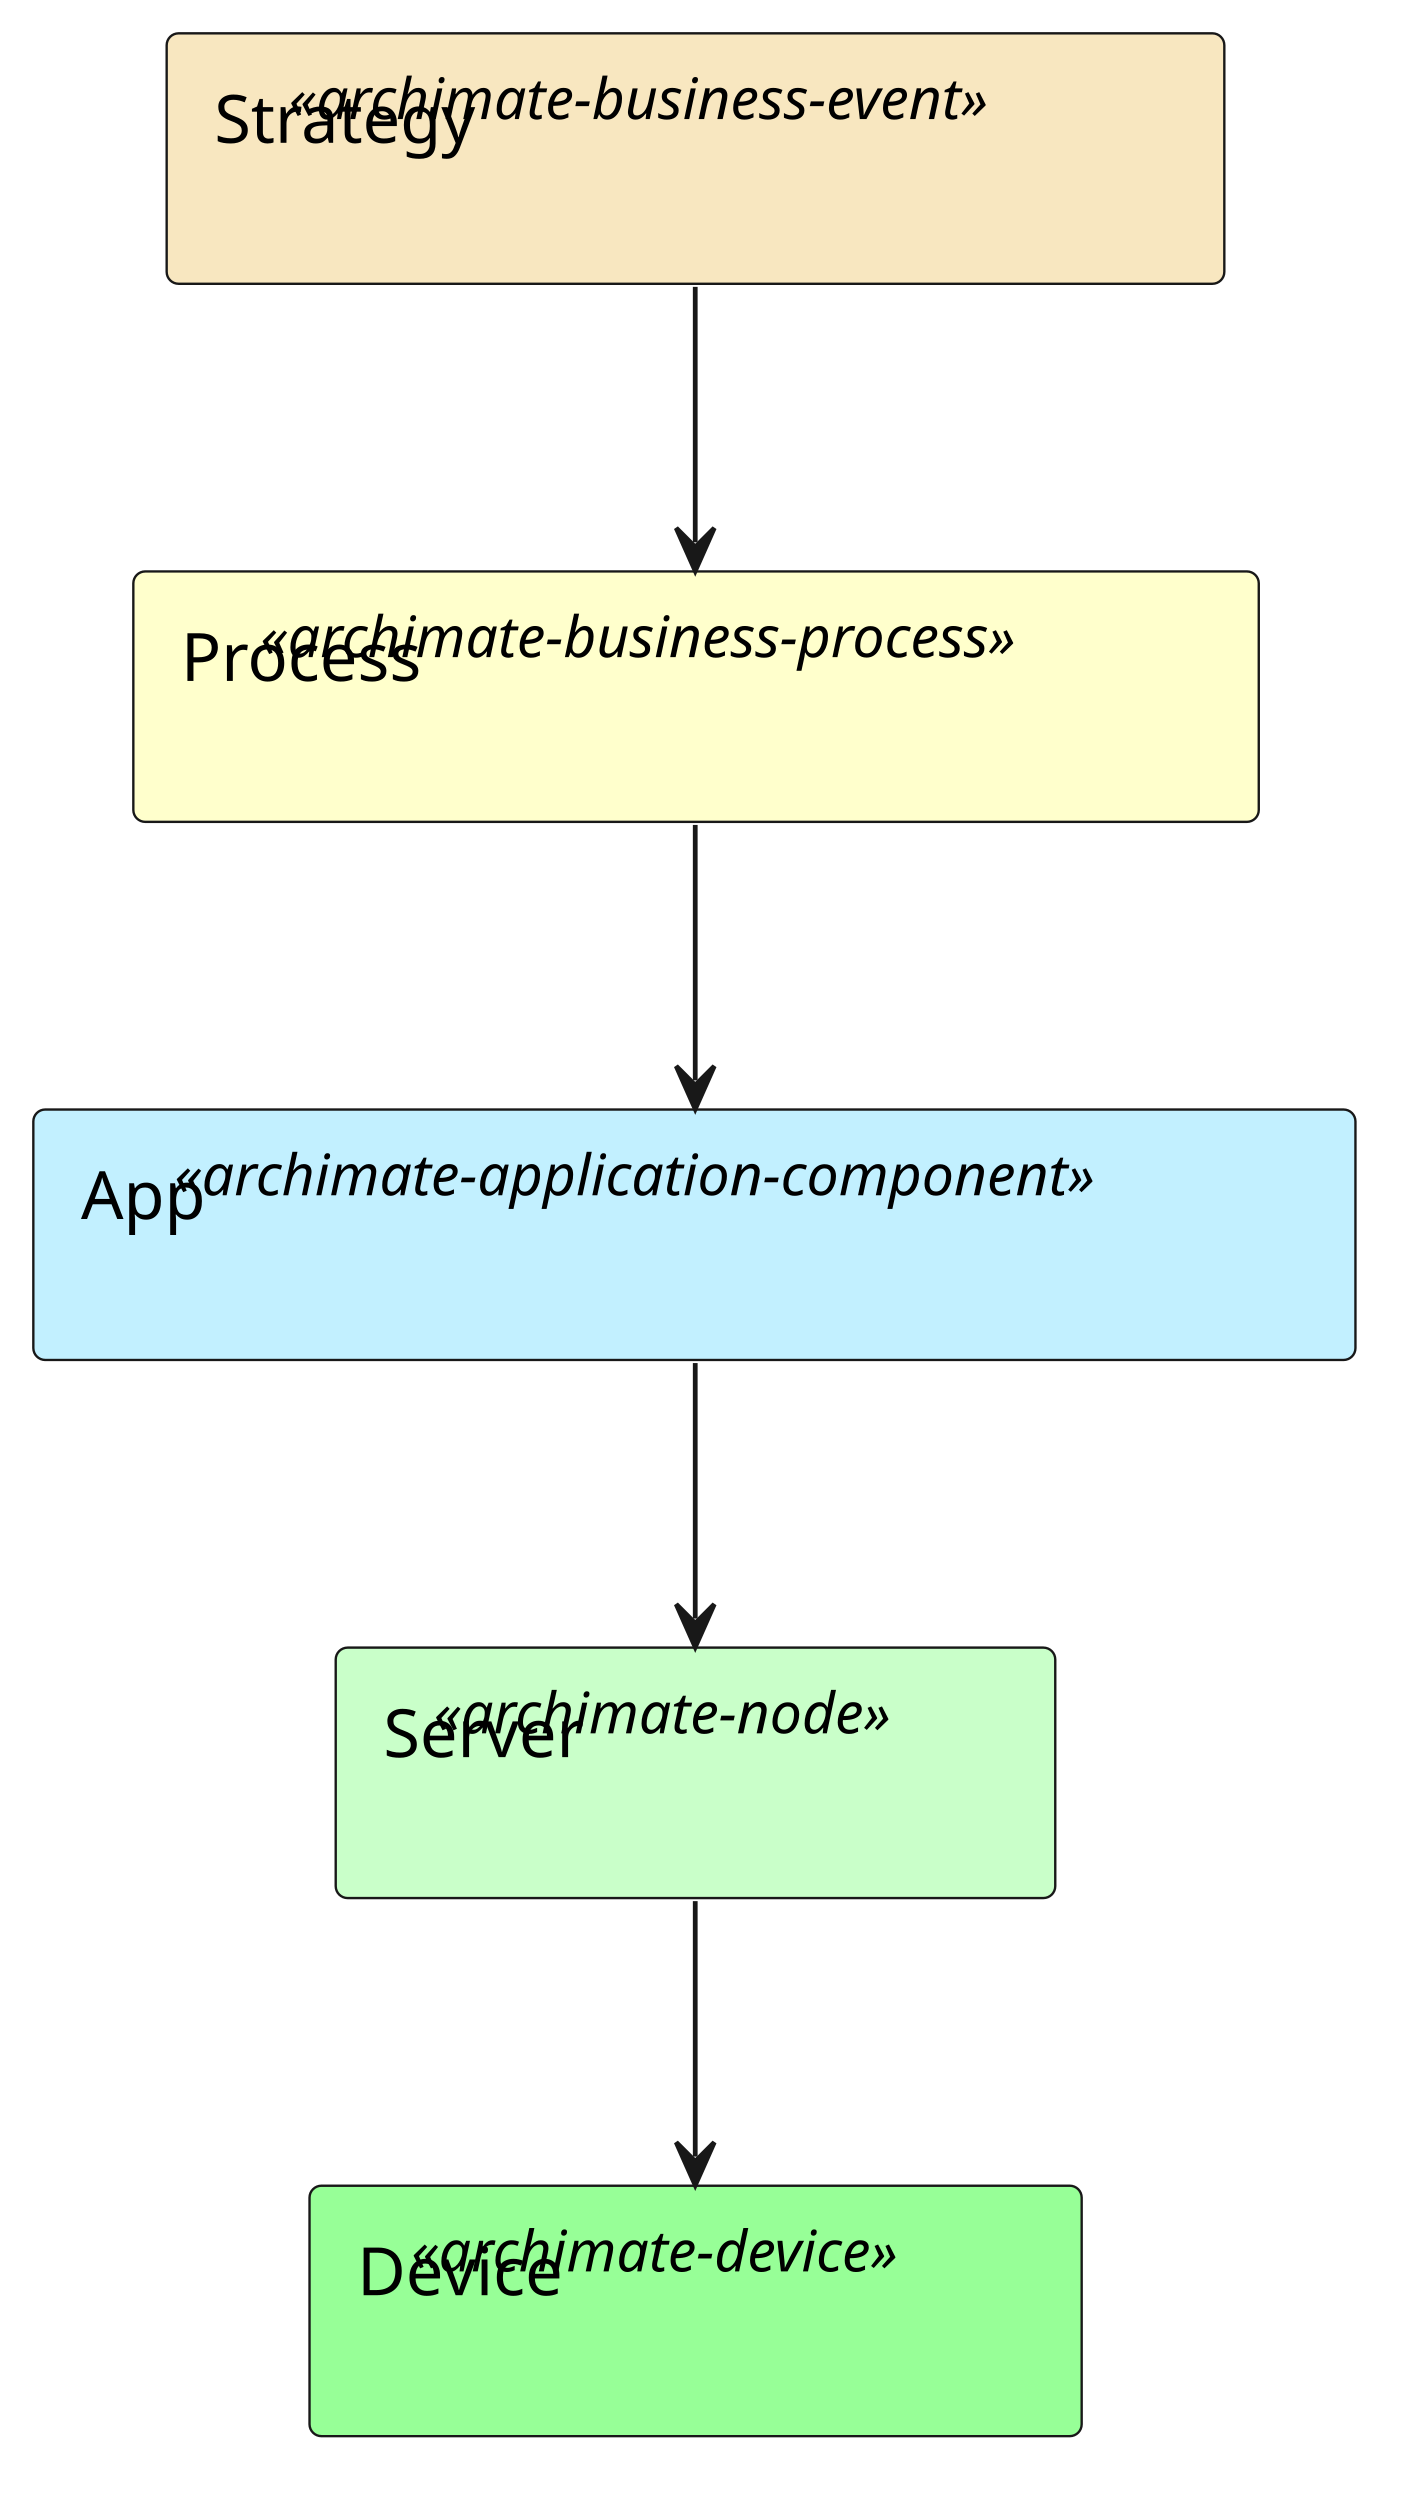
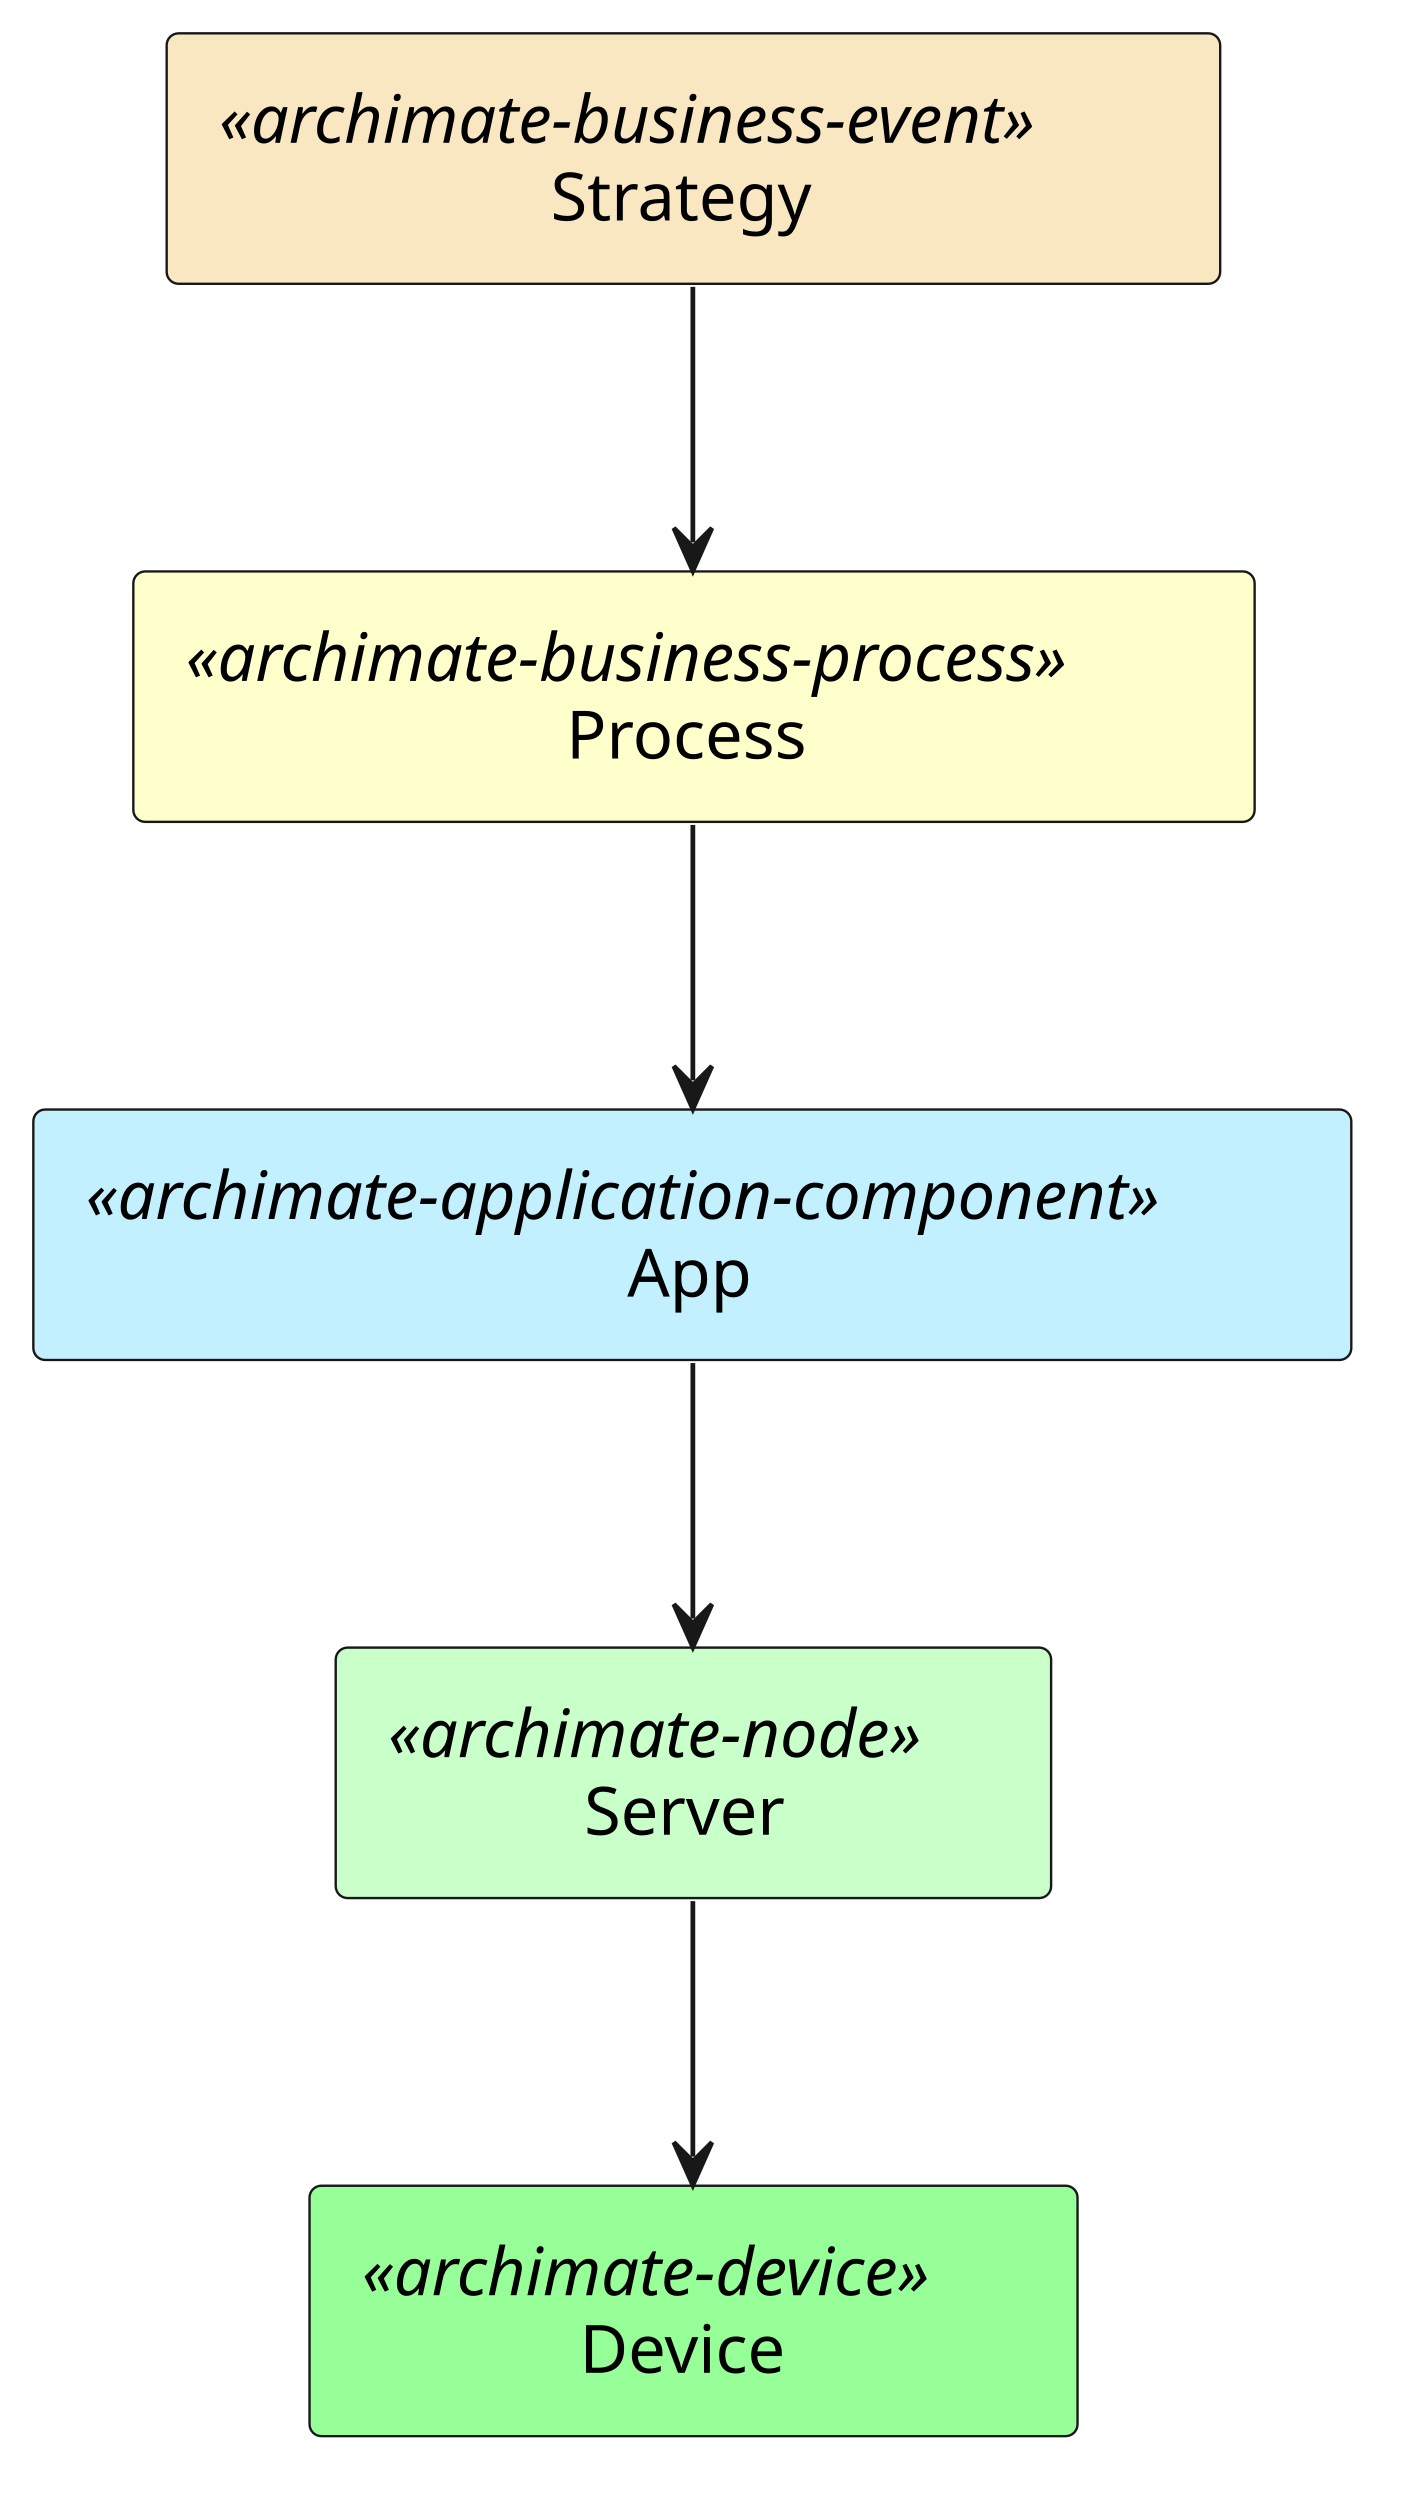
- <svg xmlns="http://www.w3.org/2000/svg" contentStyleType="text/css" data-diagram-type="DESCRIPTION" height="525px" preserveAspectRatio="none" style="width:298px;height:525px;background:#FFFFFF;" version="1.1" viewBox="0 0 298 525" width="298px" zoomAndPan="magnify">
+ <svg xmlns="http://www.w3.org/2000/svg" contentStyleType="text/css" data-diagram-type="DESCRIPTION" height="525px" preserveAspectRatio="none" style="width:297px;height:525px;background:#FFFFFF;" version="1.1" viewBox="0 0 297 525" width="297px" zoomAndPan="magnify">
  <defs />
  <g>
    <g class="entity" data-qualified-name="s" data-source-line="1" id="ent0002">
-       <rect fill="#F8E7C0" height="52.594" rx="2.5" ry="2.5" style="stroke:#181818;stroke-width:0.5;" width="222.109" x="35" y="7" />
-       <text fill="#000000" font-family="sans-serif" font-size="12" font-style="italic" lengthAdjust="spacing" textLength="170.777" x="60.666" y="25">«archimate-business-event»</text>
-       <text fill="#000000" font-family="sans-serif" font-size="14" lengthAdjust="spacing" textLength="59.985" x="45" y="29.995">Strategy</text>
+       <rect fill="#F8E7C0" height="52.594" rx="2.5" ry="2.5" style="stroke:#181818;stroke-width:0.5;" width="221.24" x="35" y="7" />
+       <text fill="#000000" font-family="sans-serif" font-size="14" font-style="italic" lengthAdjust="spacing" textLength="199.24" x="46" y="29.995">«archimate-business-event»</text>
+       <text fill="#000000" font-family="sans-serif" font-size="14" lengthAdjust="spacing" textLength="59.985" x="115.627" y="46.292">Strategy</text>
    </g>
    <g class="entity" data-qualified-name="p" data-source-line="2" id="ent0003">
-       <rect fill="#FFFFCC" height="52.594" rx="2.5" ry="2.5" style="stroke:#181818;stroke-width:0.5;" width="236.342" x="28" y="120" />
-       <text fill="#000000" font-family="sans-serif" font-size="12" font-style="italic" lengthAdjust="spacing" textLength="182.977" x="54.683" y="138">«archimate-business-process»</text>
-       <text fill="#000000" font-family="sans-serif" font-size="14" lengthAdjust="spacing" textLength="53.662" x="38" y="142.995">Process</text>
+       <rect fill="#FFFFCC" height="52.594" rx="2.5" ry="2.5" style="stroke:#181818;stroke-width:0.5;" width="235.473" x="28" y="120" />
+       <text fill="#000000" font-family="sans-serif" font-size="14" font-style="italic" lengthAdjust="spacing" textLength="213.473" x="39" y="142.995">«archimate-business-process»</text>
+       <text fill="#000000" font-family="sans-serif" font-size="14" lengthAdjust="spacing" textLength="53.662" x="118.905" y="159.292">Process</text>
    </g>
    <g class="entity" data-qualified-name="a" data-source-line="3" id="ent0004">
-       <rect fill="#C2F0FF" height="52.594" rx="2.5" ry="2.5" style="stroke:#181818;stroke-width:0.5;" width="277.644" x="7" y="233" />
-       <text fill="#000000" font-family="sans-serif" font-size="12" font-style="italic" lengthAdjust="spacing" textLength="218.379" x="36.633" y="251">«archimate-application-component»</text>
-       <text fill="#000000" font-family="sans-serif" font-size="14" lengthAdjust="spacing" textLength="27.351" x="17" y="255.995">App</text>
+       <rect fill="#C2F0FF" height="52.594" rx="2.5" ry="2.5" style="stroke:#181818;stroke-width:0.5;" width="276.775" x="7" y="233" />
+       <text fill="#000000" font-family="sans-serif" font-size="14" font-style="italic" lengthAdjust="spacing" textLength="254.775" x="18" y="255.995">«archimate-application-component»</text>
+       <text fill="#000000" font-family="sans-serif" font-size="14" lengthAdjust="spacing" textLength="27.351" x="131.712" y="272.292">App</text>
    </g>
    <g class="entity" data-qualified-name="t" data-source-line="4" id="ent0005">
-       <rect fill="#C9FFC9" height="52.594" rx="2.5" ry="2.5" style="stroke:#181818;stroke-width:0.5;" width="151.105" x="70.5" y="346" />
-       <text fill="#000000" font-family="sans-serif" font-size="12" font-style="italic" lengthAdjust="spacing" textLength="109.916" x="91.094" y="364">«archimate-node»</text>
-       <text fill="#000000" font-family="sans-serif" font-size="14" lengthAdjust="spacing" textLength="45.91" x="80.5" y="368.995">Server</text>
+       <rect fill="#C9FFC9" height="52.594" rx="2.5" ry="2.5" style="stroke:#181818;stroke-width:0.5;" width="150.235" x="70.5" y="346" />
+       <text fill="#000000" font-family="sans-serif" font-size="14" font-style="italic" lengthAdjust="spacing" textLength="128.235" x="81.5" y="368.995">«archimate-node»</text>
+       <text fill="#000000" font-family="sans-serif" font-size="14" lengthAdjust="spacing" textLength="45.91" x="122.663" y="385.292">Server</text>
    </g>
    <g class="entity" data-qualified-name="d" data-source-line="5" id="ent0006">
-       <rect fill="#97FF97" height="52.594" rx="2.5" ry="2.5" style="stroke:#181818;stroke-width:0.5;" width="162.151" x="65" y="459" />
-       <text fill="#000000" font-family="sans-serif" font-size="12" font-style="italic" lengthAdjust="spacing" textLength="119.385" x="86.383" y="477">«archimate-device»</text>
-       <text fill="#000000" font-family="sans-serif" font-size="14" lengthAdjust="spacing" textLength="47.879" x="75" y="481.995">Device</text>
+       <rect fill="#97FF97" height="52.594" rx="2.5" ry="2.5" style="stroke:#181818;stroke-width:0.5;" width="161.282" x="65" y="459" />
+       <text fill="#000000" font-family="sans-serif" font-size="14" font-style="italic" lengthAdjust="spacing" textLength="139.282" x="76" y="481.995">«archimate-device»</text>
+       <text fill="#000000" font-family="sans-serif" font-size="14" lengthAdjust="spacing" textLength="47.879" x="121.702" y="498.292">Device</text>
    </g>
    <g class="link" data-entity-1="ent0002" data-entity-2="ent0003" data-link-type="dependency" data-source-line="6" id="lnk7">
-       <path d="M146,60.24 C146,78.18 146,95.99 146,113.89" fill="none" id="s-to-p" style="stroke:#181818;stroke-width:1;" />
-       <polygon fill="#181818" points="146,119.89,150,110.89,146,114.89,142,110.89,146,119.89" style="stroke:#181818;stroke-width:1;" />
+       <path d="M145.5,60.24 C145.5,78.18 145.5,95.99 145.5,113.89" fill="none" id="s-to-p" style="stroke:#181818;stroke-width:1;" />
+       <polygon fill="#181818" points="145.5,119.89,149.5,110.89,145.5,114.89,141.5,110.89,145.5,119.89" style="stroke:#181818;stroke-width:1;" />
    </g>
    <g class="link" data-entity-1="ent0003" data-entity-2="ent0004" data-link-type="dependency" data-source-line="7" id="lnk8">
-       <path d="M146,173.24 C146,191.18 146,208.99 146,226.89" fill="none" id="p-to-a" style="stroke:#181818;stroke-width:1;" />
-       <polygon fill="#181818" points="146,232.89,150,223.89,146,227.89,142,223.89,146,232.89" style="stroke:#181818;stroke-width:1;" />
+       <path d="M145.5,173.24 C145.5,191.18 145.5,208.99 145.5,226.89" fill="none" id="p-to-a" style="stroke:#181818;stroke-width:1;" />
+       <polygon fill="#181818" points="145.5,232.89,149.5,223.89,145.5,227.89,141.5,223.89,145.5,232.89" style="stroke:#181818;stroke-width:1;" />
    </g>
    <g class="link" data-entity-1="ent0004" data-entity-2="ent0005" data-link-type="dependency" data-source-line="8" id="lnk9">
-       <path d="M146,286.24 C146,304.18 146,321.99 146,339.89" fill="none" id="a-to-t" style="stroke:#181818;stroke-width:1;" />
-       <polygon fill="#181818" points="146,345.89,150,336.89,146,340.89,142,336.89,146,345.89" style="stroke:#181818;stroke-width:1;" />
+       <path d="M145.5,286.24 C145.5,304.18 145.5,321.99 145.5,339.89" fill="none" id="a-to-t" style="stroke:#181818;stroke-width:1;" />
+       <polygon fill="#181818" points="145.5,345.89,149.5,336.89,145.5,340.89,141.5,336.89,145.5,345.89" style="stroke:#181818;stroke-width:1;" />
    </g>
    <g class="link" data-entity-1="ent0005" data-entity-2="ent0006" data-link-type="dependency" data-source-line="9" id="lnk10">
-       <path d="M146,399.24 C146,417.18 146,434.99 146,452.89" fill="none" id="t-to-d" style="stroke:#181818;stroke-width:1;" />
-       <polygon fill="#181818" points="146,458.89,150,449.89,146,453.89,142,449.89,146,458.89" style="stroke:#181818;stroke-width:1;" />
+       <path d="M145.5,399.24 C145.5,417.18 145.5,434.99 145.5,452.89" fill="none" id="t-to-d" style="stroke:#181818;stroke-width:1;" />
+       <polygon fill="#181818" points="145.5,458.89,149.5,449.89,145.5,453.89,141.5,449.89,145.5,458.89" style="stroke:#181818;stroke-width:1;" />
    </g>
  </g>
</svg>
